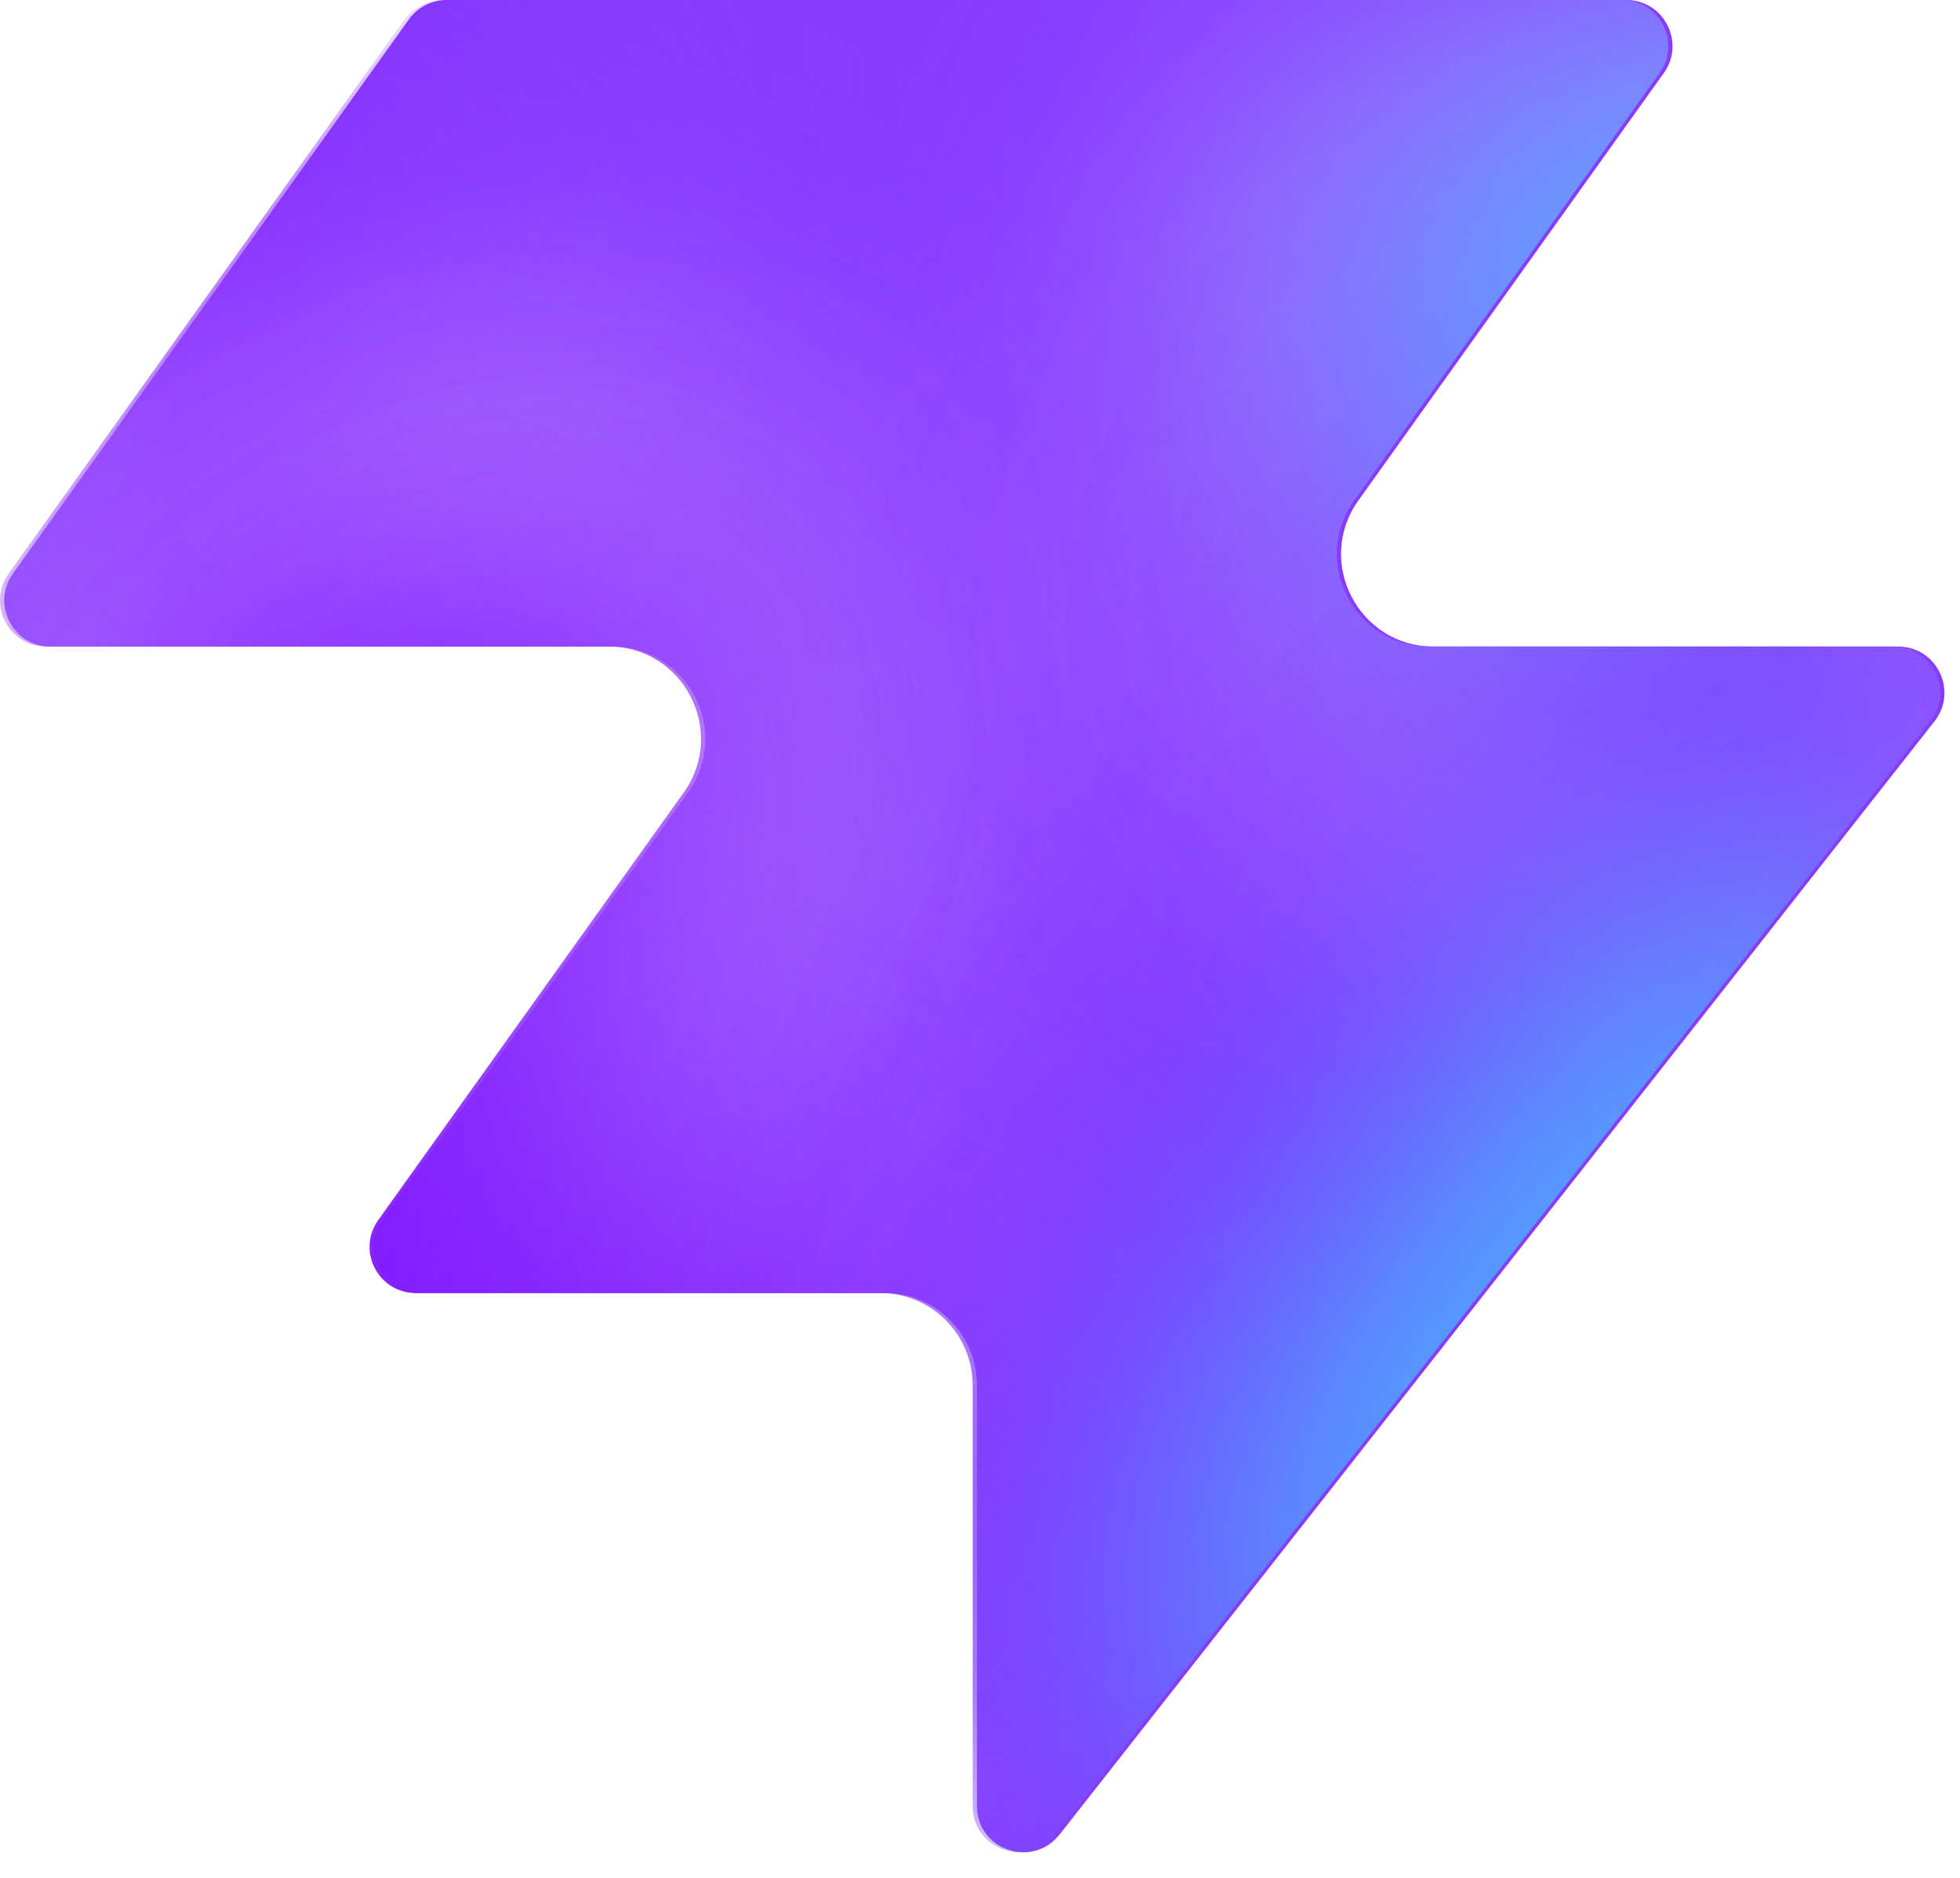
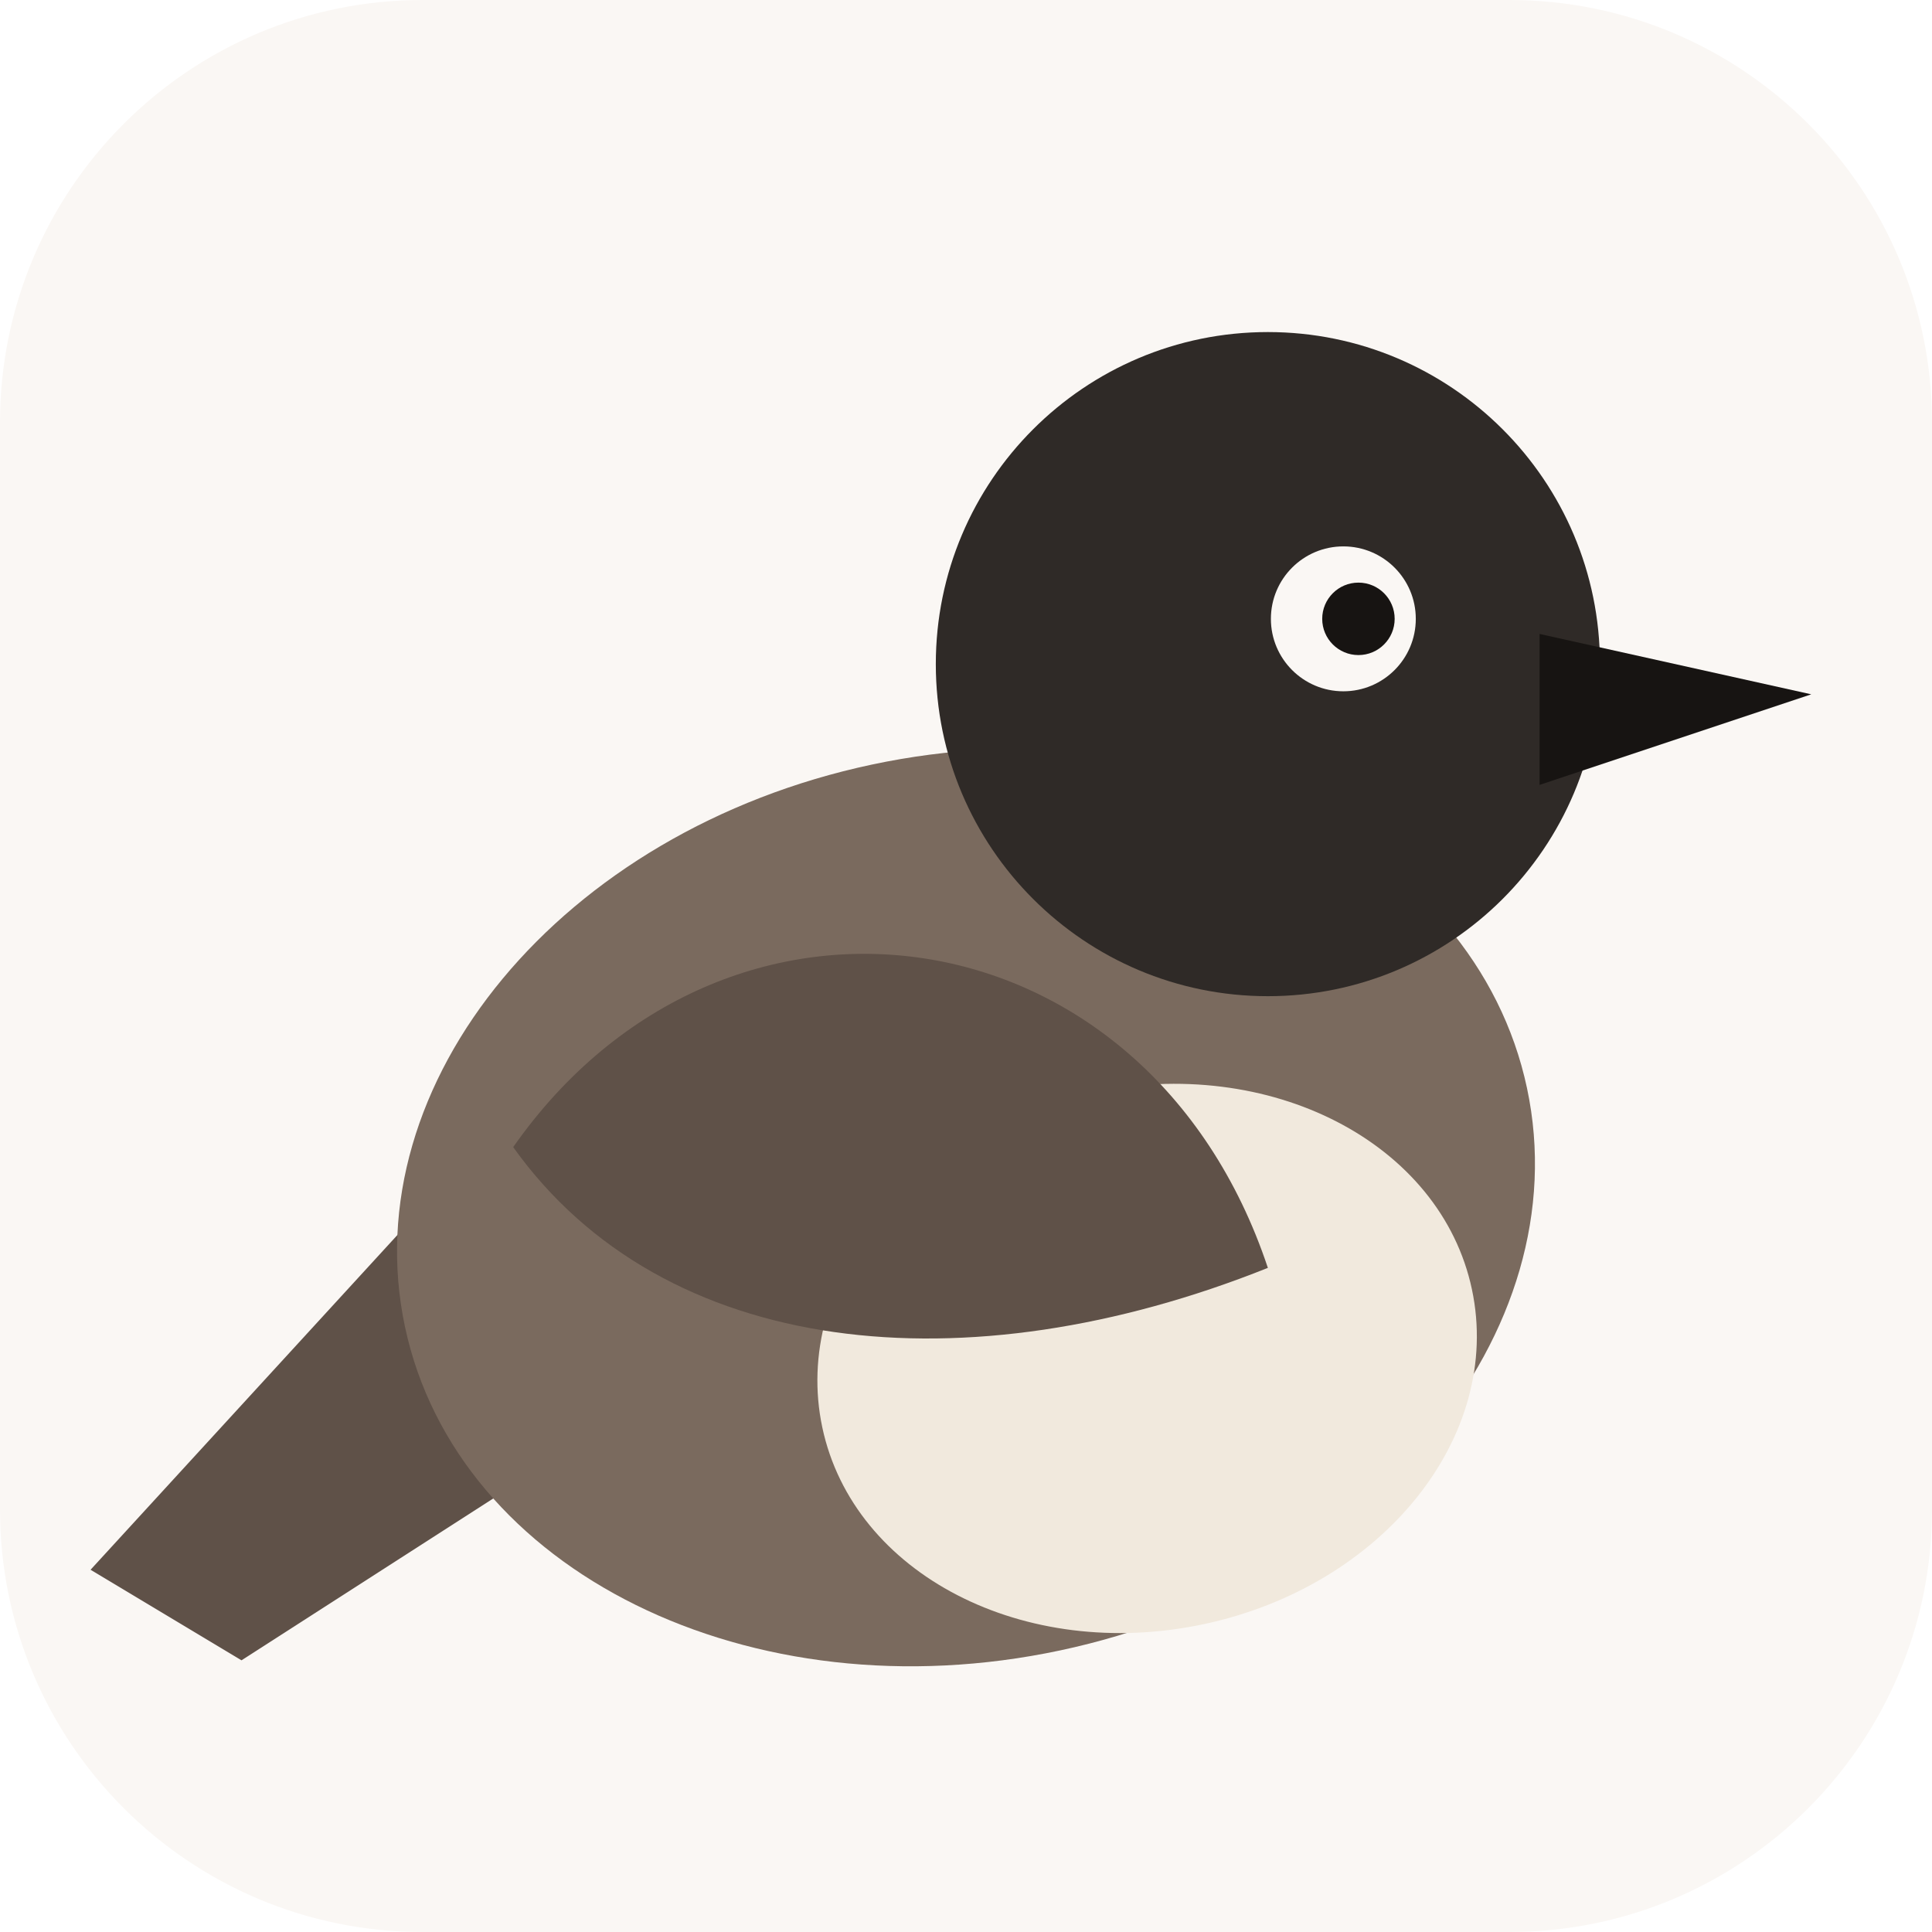
- <svg xmlns="http://www.w3.org/2000/svg" width="48" height="46" fill="none" viewBox="0 0 48 46">
-   <path fill="#863bff" d="M25.946 44.938c-.664.845-2.021.375-2.021-.698V33.937a2.26 2.26 0 0 0-2.262-2.262H10.287c-.92 0-1.456-1.04-.92-1.788l7.48-10.471c1.07-1.497 0-3.578-1.842-3.578H1.237c-.92 0-1.456-1.04-.92-1.788L10.013.474c.214-.297.556-.474.92-.474h28.894c.92 0 1.456 1.04.92 1.788l-7.48 10.471c-1.07 1.498 0 3.579 1.842 3.579h11.377c.943 0 1.473 1.088.89 1.83L25.947 44.94z" style="fill:#863bff;fill:color(display-p3 .525 .23 1);fill-opacity:1" />
-   <mask id="a" width="48" height="46" x="0" y="0" maskUnits="userSpaceOnUse" style="mask-type:alpha">
-     <path fill="#000" d="M25.842 44.938c-.664.844-2.021.375-2.021-.698V33.937a2.26 2.26 0 0 0-2.262-2.262H10.183c-.92 0-1.456-1.04-.92-1.788l7.48-10.471c1.07-1.498 0-3.579-1.842-3.579H1.133c-.92 0-1.456-1.04-.92-1.787L9.91.473c.214-.297.556-.474.92-.474h28.894c.92 0 1.456 1.04.92 1.788l-7.48 10.471c-1.07 1.498 0 3.578 1.842 3.578h11.377c.943 0 1.473 1.088.89 1.832L25.843 44.94z" style="fill:#000;fill-opacity:1" />
-   </mask>
-   <g mask="url(#a)">
-     <g filter="url(#b)">
-       <ellipse cx="5.508" cy="14.704" fill="#ede6ff" rx="5.508" ry="14.704" style="fill:#ede6ff;fill:color(display-p3 .927 .903 1);fill-opacity:1" transform="matrix(.00324 1 1 -.00324 -4.47 31.516)" />
-     </g>
-     <g filter="url(#c)">
-       <ellipse cx="10.399" cy="29.851" fill="#ede6ff" rx="10.399" ry="29.851" style="fill:#ede6ff;fill:color(display-p3 .927 .903 1);fill-opacity:1" transform="matrix(.00324 1 1 -.00324 -39.328 7.883)" />
-     </g>
-     <g filter="url(#d)">
-       <ellipse cx="5.508" cy="30.487" fill="#7e14ff" rx="5.508" ry="30.487" style="fill:#7e14ff;fill:color(display-p3 .492 .077 1);fill-opacity:1" transform="rotate(89.814 -25.913 -14.639)scale(1 -1)" />
-     </g>
-     <g filter="url(#e)">
-       <ellipse cx="5.508" cy="30.599" fill="#7e14ff" rx="5.508" ry="30.599" style="fill:#7e14ff;fill:color(display-p3 .492 .077 1);fill-opacity:1" transform="rotate(89.814 -32.644 -3.334)scale(1 -1)" />
-     </g>
-     <g filter="url(#f)">
-       <ellipse cx="5.508" cy="30.599" fill="#7e14ff" rx="5.508" ry="30.599" style="fill:#7e14ff;fill:color(display-p3 .492 .077 1);fill-opacity:1" transform="matrix(.00324 1 1 -.00324 -34.34 30.47)" />
-     </g>
-     <g filter="url(#g)">
-       <ellipse cx="14.072" cy="22.078" fill="#ede6ff" rx="14.072" ry="22.078" style="fill:#ede6ff;fill:color(display-p3 .927 .903 1);fill-opacity:1" transform="rotate(93.35 24.506 48.493)scale(-1 1)" />
-     </g>
-     <g filter="url(#h)">
-       <ellipse cx="3.47" cy="21.501" fill="#7e14ff" rx="3.47" ry="21.501" style="fill:#7e14ff;fill:color(display-p3 .492 .077 1);fill-opacity:1" transform="rotate(89.009 28.708 47.59)scale(-1 1)" />
-     </g>
-     <g filter="url(#i)">
-       <ellipse cx="3.47" cy="21.501" fill="#7e14ff" rx="3.47" ry="21.501" style="fill:#7e14ff;fill:color(display-p3 .492 .077 1);fill-opacity:1" transform="rotate(89.009 28.708 47.59)scale(-1 1)" />
-     </g>
-     <g filter="url(#j)">
-       <ellipse cx=".387" cy="8.972" fill="#7e14ff" rx="4.407" ry="29.108" style="fill:#7e14ff;fill:color(display-p3 .492 .077 1);fill-opacity:1" transform="rotate(39.51 .387 8.972)" />
-     </g>
-     <g filter="url(#k)">
-       <ellipse cx="47.523" cy="-6.092" fill="#7e14ff" rx="4.407" ry="29.108" style="fill:#7e14ff;fill:color(display-p3 .492 .077 1);fill-opacity:1" transform="rotate(37.892 47.523 -6.092)" />
-     </g>
-     <g filter="url(#l)">
-       <ellipse cx="41.412" cy="6.333" fill="#47bfff" rx="5.971" ry="9.665" style="fill:#47bfff;fill:color(display-p3 .28 .748 1);fill-opacity:1" transform="rotate(37.892 41.412 6.333)" />
-     </g>
-     <g filter="url(#m)">
-       <ellipse cx="-1.879" cy="38.332" fill="#7e14ff" rx="4.407" ry="29.108" style="fill:#7e14ff;fill:color(display-p3 .492 .077 1);fill-opacity:1" transform="rotate(37.892 -1.88 38.332)" />
-     </g>
-     <g filter="url(#n)">
-       <ellipse cx="-1.879" cy="38.332" fill="#7e14ff" rx="4.407" ry="29.108" style="fill:#7e14ff;fill:color(display-p3 .492 .077 1);fill-opacity:1" transform="rotate(37.892 -1.88 38.332)" />
-     </g>
-     <g filter="url(#o)">
-       <ellipse cx="35.651" cy="29.907" fill="#7e14ff" rx="4.407" ry="29.108" style="fill:#7e14ff;fill:color(display-p3 .492 .077 1);fill-opacity:1" transform="rotate(37.892 35.651 29.907)" />
-     </g>
-     <g filter="url(#p)">
-       <ellipse cx="38.418" cy="32.4" fill="#47bfff" rx="5.971" ry="15.297" style="fill:#47bfff;fill:color(display-p3 .28 .748 1);fill-opacity:1" transform="rotate(37.892 38.418 32.4)" />
-     </g>
-   </g>
-   <defs>
-     <filter id="b" width="60.045" height="41.654" x="-19.77" y="16.149" color-interpolation-filters="sRGB" filterUnits="userSpaceOnUse">
-       <feFlood flood-opacity="0" result="BackgroundImageFix" />
-       <feBlend in="SourceGraphic" in2="BackgroundImageFix" result="shape" />
-       <feGaussianBlur result="effect1_foregroundBlur_2002_17158" stdDeviation="7.659" />
-     </filter>
-     <filter id="c" width="90.34" height="51.437" x="-54.613" y="-7.533" color-interpolation-filters="sRGB" filterUnits="userSpaceOnUse">
-       <feFlood flood-opacity="0" result="BackgroundImageFix" />
-       <feBlend in="SourceGraphic" in2="BackgroundImageFix" result="shape" />
-       <feGaussianBlur result="effect1_foregroundBlur_2002_17158" stdDeviation="7.659" />
-     </filter>
-     <filter id="d" width="79.355" height="29.4" x="-49.64" y="2.03" color-interpolation-filters="sRGB" filterUnits="userSpaceOnUse">
-       <feFlood flood-opacity="0" result="BackgroundImageFix" />
-       <feBlend in="SourceGraphic" in2="BackgroundImageFix" result="shape" />
-       <feGaussianBlur result="effect1_foregroundBlur_2002_17158" stdDeviation="4.596" />
-     </filter>
-     <filter id="e" width="79.579" height="29.4" x="-45.045" y="20.029" color-interpolation-filters="sRGB" filterUnits="userSpaceOnUse">
-       <feFlood flood-opacity="0" result="BackgroundImageFix" />
-       <feBlend in="SourceGraphic" in2="BackgroundImageFix" result="shape" />
-       <feGaussianBlur result="effect1_foregroundBlur_2002_17158" stdDeviation="4.596" />
-     </filter>
-     <filter id="f" width="79.579" height="29.4" x="-43.513" y="21.178" color-interpolation-filters="sRGB" filterUnits="userSpaceOnUse">
-       <feFlood flood-opacity="0" result="BackgroundImageFix" />
-       <feBlend in="SourceGraphic" in2="BackgroundImageFix" result="shape" />
-       <feGaussianBlur result="effect1_foregroundBlur_2002_17158" stdDeviation="4.596" />
-     </filter>
-     <filter id="g" width="74.749" height="58.852" x="15.756" y="-17.901" color-interpolation-filters="sRGB" filterUnits="userSpaceOnUse">
-       <feFlood flood-opacity="0" result="BackgroundImageFix" />
-       <feBlend in="SourceGraphic" in2="BackgroundImageFix" result="shape" />
-       <feGaussianBlur result="effect1_foregroundBlur_2002_17158" stdDeviation="7.659" />
-     </filter>
-     <filter id="h" width="61.377" height="25.362" x="23.548" y="2.284" color-interpolation-filters="sRGB" filterUnits="userSpaceOnUse">
-       <feFlood flood-opacity="0" result="BackgroundImageFix" />
-       <feBlend in="SourceGraphic" in2="BackgroundImageFix" result="shape" />
-       <feGaussianBlur result="effect1_foregroundBlur_2002_17158" stdDeviation="4.596" />
-     </filter>
-     <filter id="i" width="61.377" height="25.362" x="23.548" y="2.284" color-interpolation-filters="sRGB" filterUnits="userSpaceOnUse">
-       <feFlood flood-opacity="0" result="BackgroundImageFix" />
-       <feBlend in="SourceGraphic" in2="BackgroundImageFix" result="shape" />
-       <feGaussianBlur result="effect1_foregroundBlur_2002_17158" stdDeviation="4.596" />
-     </filter>
-     <filter id="j" width="56.045" height="63.649" x="-27.636" y="-22.853" color-interpolation-filters="sRGB" filterUnits="userSpaceOnUse">
-       <feFlood flood-opacity="0" result="BackgroundImageFix" />
-       <feBlend in="SourceGraphic" in2="BackgroundImageFix" result="shape" />
-       <feGaussianBlur result="effect1_foregroundBlur_2002_17158" stdDeviation="4.596" />
-     </filter>
-     <filter id="k" width="54.814" height="64.646" x="20.116" y="-38.415" color-interpolation-filters="sRGB" filterUnits="userSpaceOnUse">
-       <feFlood flood-opacity="0" result="BackgroundImageFix" />
-       <feBlend in="SourceGraphic" in2="BackgroundImageFix" result="shape" />
-       <feGaussianBlur result="effect1_foregroundBlur_2002_17158" stdDeviation="4.596" />
-     </filter>
-     <filter id="l" width="33.541" height="35.313" x="24.641" y="-11.323" color-interpolation-filters="sRGB" filterUnits="userSpaceOnUse">
-       <feFlood flood-opacity="0" result="BackgroundImageFix" />
-       <feBlend in="SourceGraphic" in2="BackgroundImageFix" result="shape" />
-       <feGaussianBlur result="effect1_foregroundBlur_2002_17158" stdDeviation="4.596" />
-     </filter>
-     <filter id="m" width="54.814" height="64.646" x="-29.286" y="6.009" color-interpolation-filters="sRGB" filterUnits="userSpaceOnUse">
-       <feFlood flood-opacity="0" result="BackgroundImageFix" />
-       <feBlend in="SourceGraphic" in2="BackgroundImageFix" result="shape" />
-       <feGaussianBlur result="effect1_foregroundBlur_2002_17158" stdDeviation="4.596" />
-     </filter>
-     <filter id="n" width="54.814" height="64.646" x="-29.286" y="6.009" color-interpolation-filters="sRGB" filterUnits="userSpaceOnUse">
-       <feFlood flood-opacity="0" result="BackgroundImageFix" />
-       <feBlend in="SourceGraphic" in2="BackgroundImageFix" result="shape" />
-       <feGaussianBlur result="effect1_foregroundBlur_2002_17158" stdDeviation="4.596" />
-     </filter>
-     <filter id="o" width="54.814" height="64.646" x="8.244" y="-2.416" color-interpolation-filters="sRGB" filterUnits="userSpaceOnUse">
-       <feFlood flood-opacity="0" result="BackgroundImageFix" />
-       <feBlend in="SourceGraphic" in2="BackgroundImageFix" result="shape" />
-       <feGaussianBlur result="effect1_foregroundBlur_2002_17158" stdDeviation="4.596" />
-     </filter>
-     <filter id="p" width="39.409" height="43.623" x="18.713" y="10.588" color-interpolation-filters="sRGB" filterUnits="userSpaceOnUse">
-       <feFlood flood-opacity="0" result="BackgroundImageFix" />
-       <feBlend in="SourceGraphic" in2="BackgroundImageFix" result="shape" />
-       <feGaussianBlur result="effect1_foregroundBlur_2002_17158" stdDeviation="4.596" />
-     </filter>
-   </defs>
+ <svg xmlns="http://www.w3.org/2000/svg" viewBox="0 0 64 64">
+   <rect width="64" height="64" rx="14" fill="#faf7f4" />
+   <path d="M14 40 L3 52 L8 55 L22 46 Z" fill="#5f5148" />
+   <ellipse cx="32" cy="40" rx="19" ry="15" fill="#7a6a5e" transform="rotate(-12 32 40)" />
+   <ellipse cx="38" cy="45" rx="11" ry="9" fill="#f1e9dd" transform="rotate(-12 38 45)" />
+   <path d="M17 38 C24 28 38 30 42 42 C32 46 22 45 17 38 Z" fill="#5f5148" />
+   <circle cx="42" cy="22" r="11" fill="#2f2a27" />
+   <path d="M51 21 L60 23 L51 26 Z" fill="#171412" />
+   <circle cx="44.5" cy="20.5" r="2.4" fill="#faf7f4" />
+   <circle cx="45" cy="20.5" r="1.2" fill="#171412" />
</svg>
